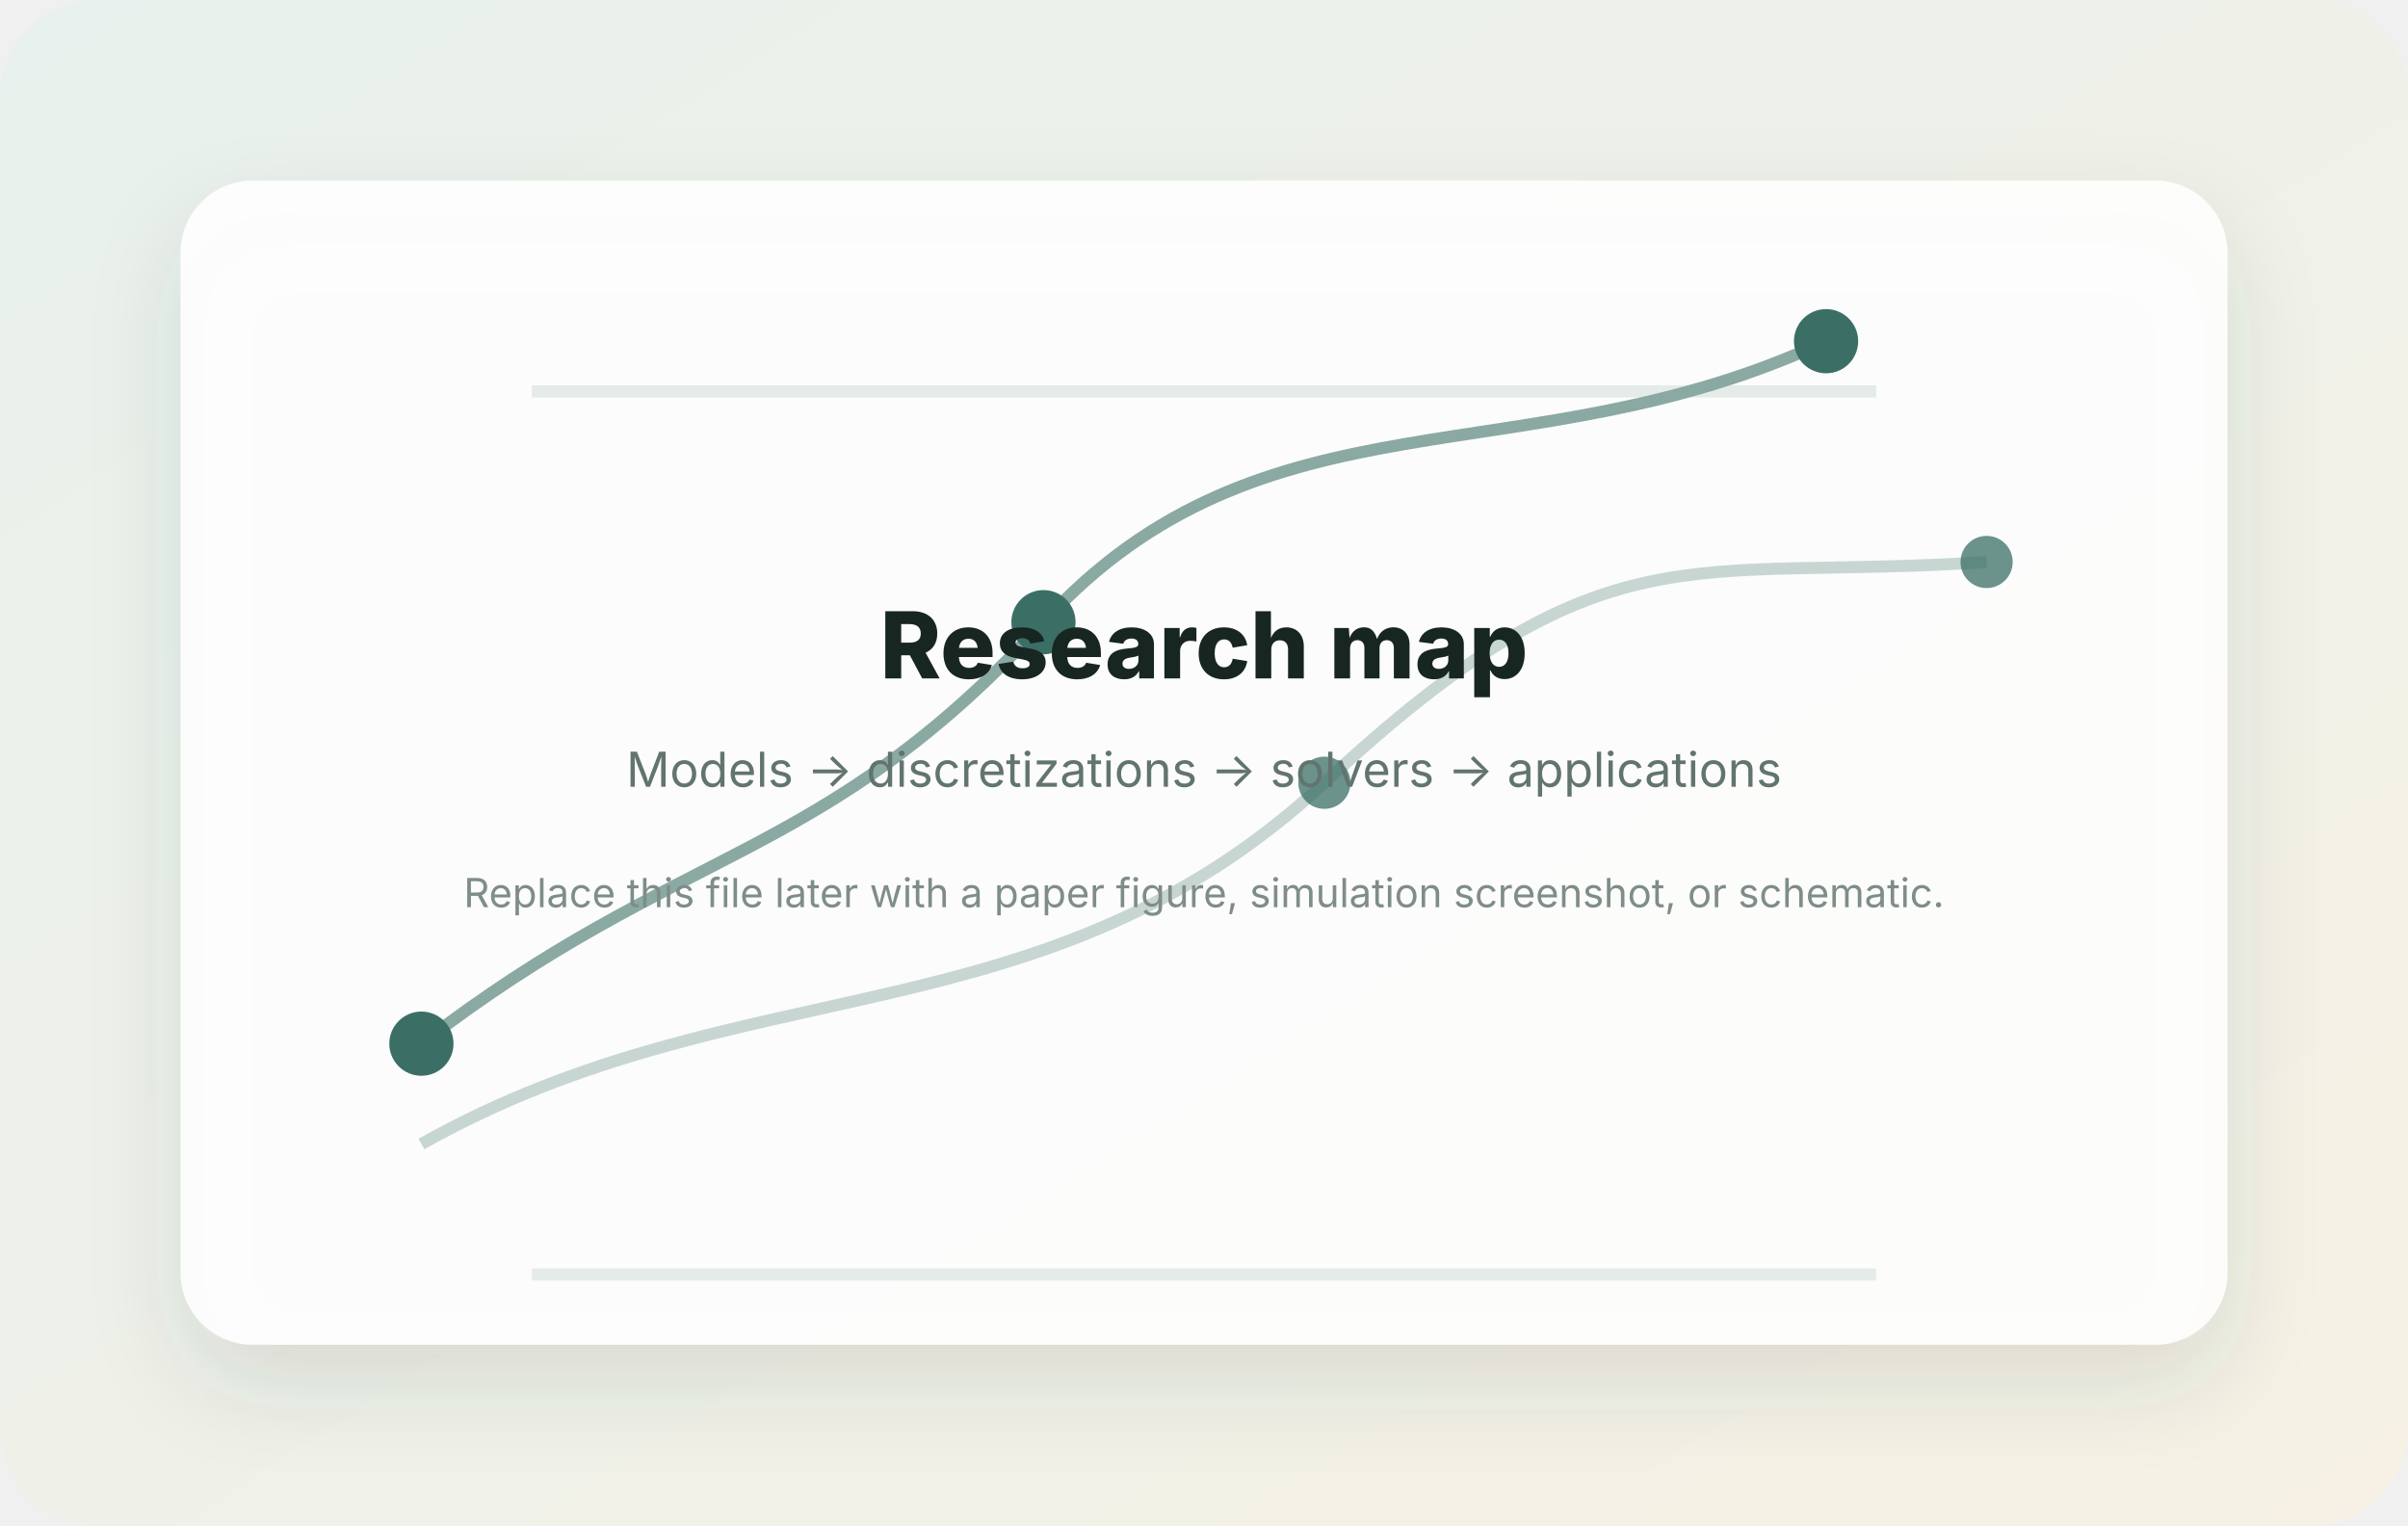
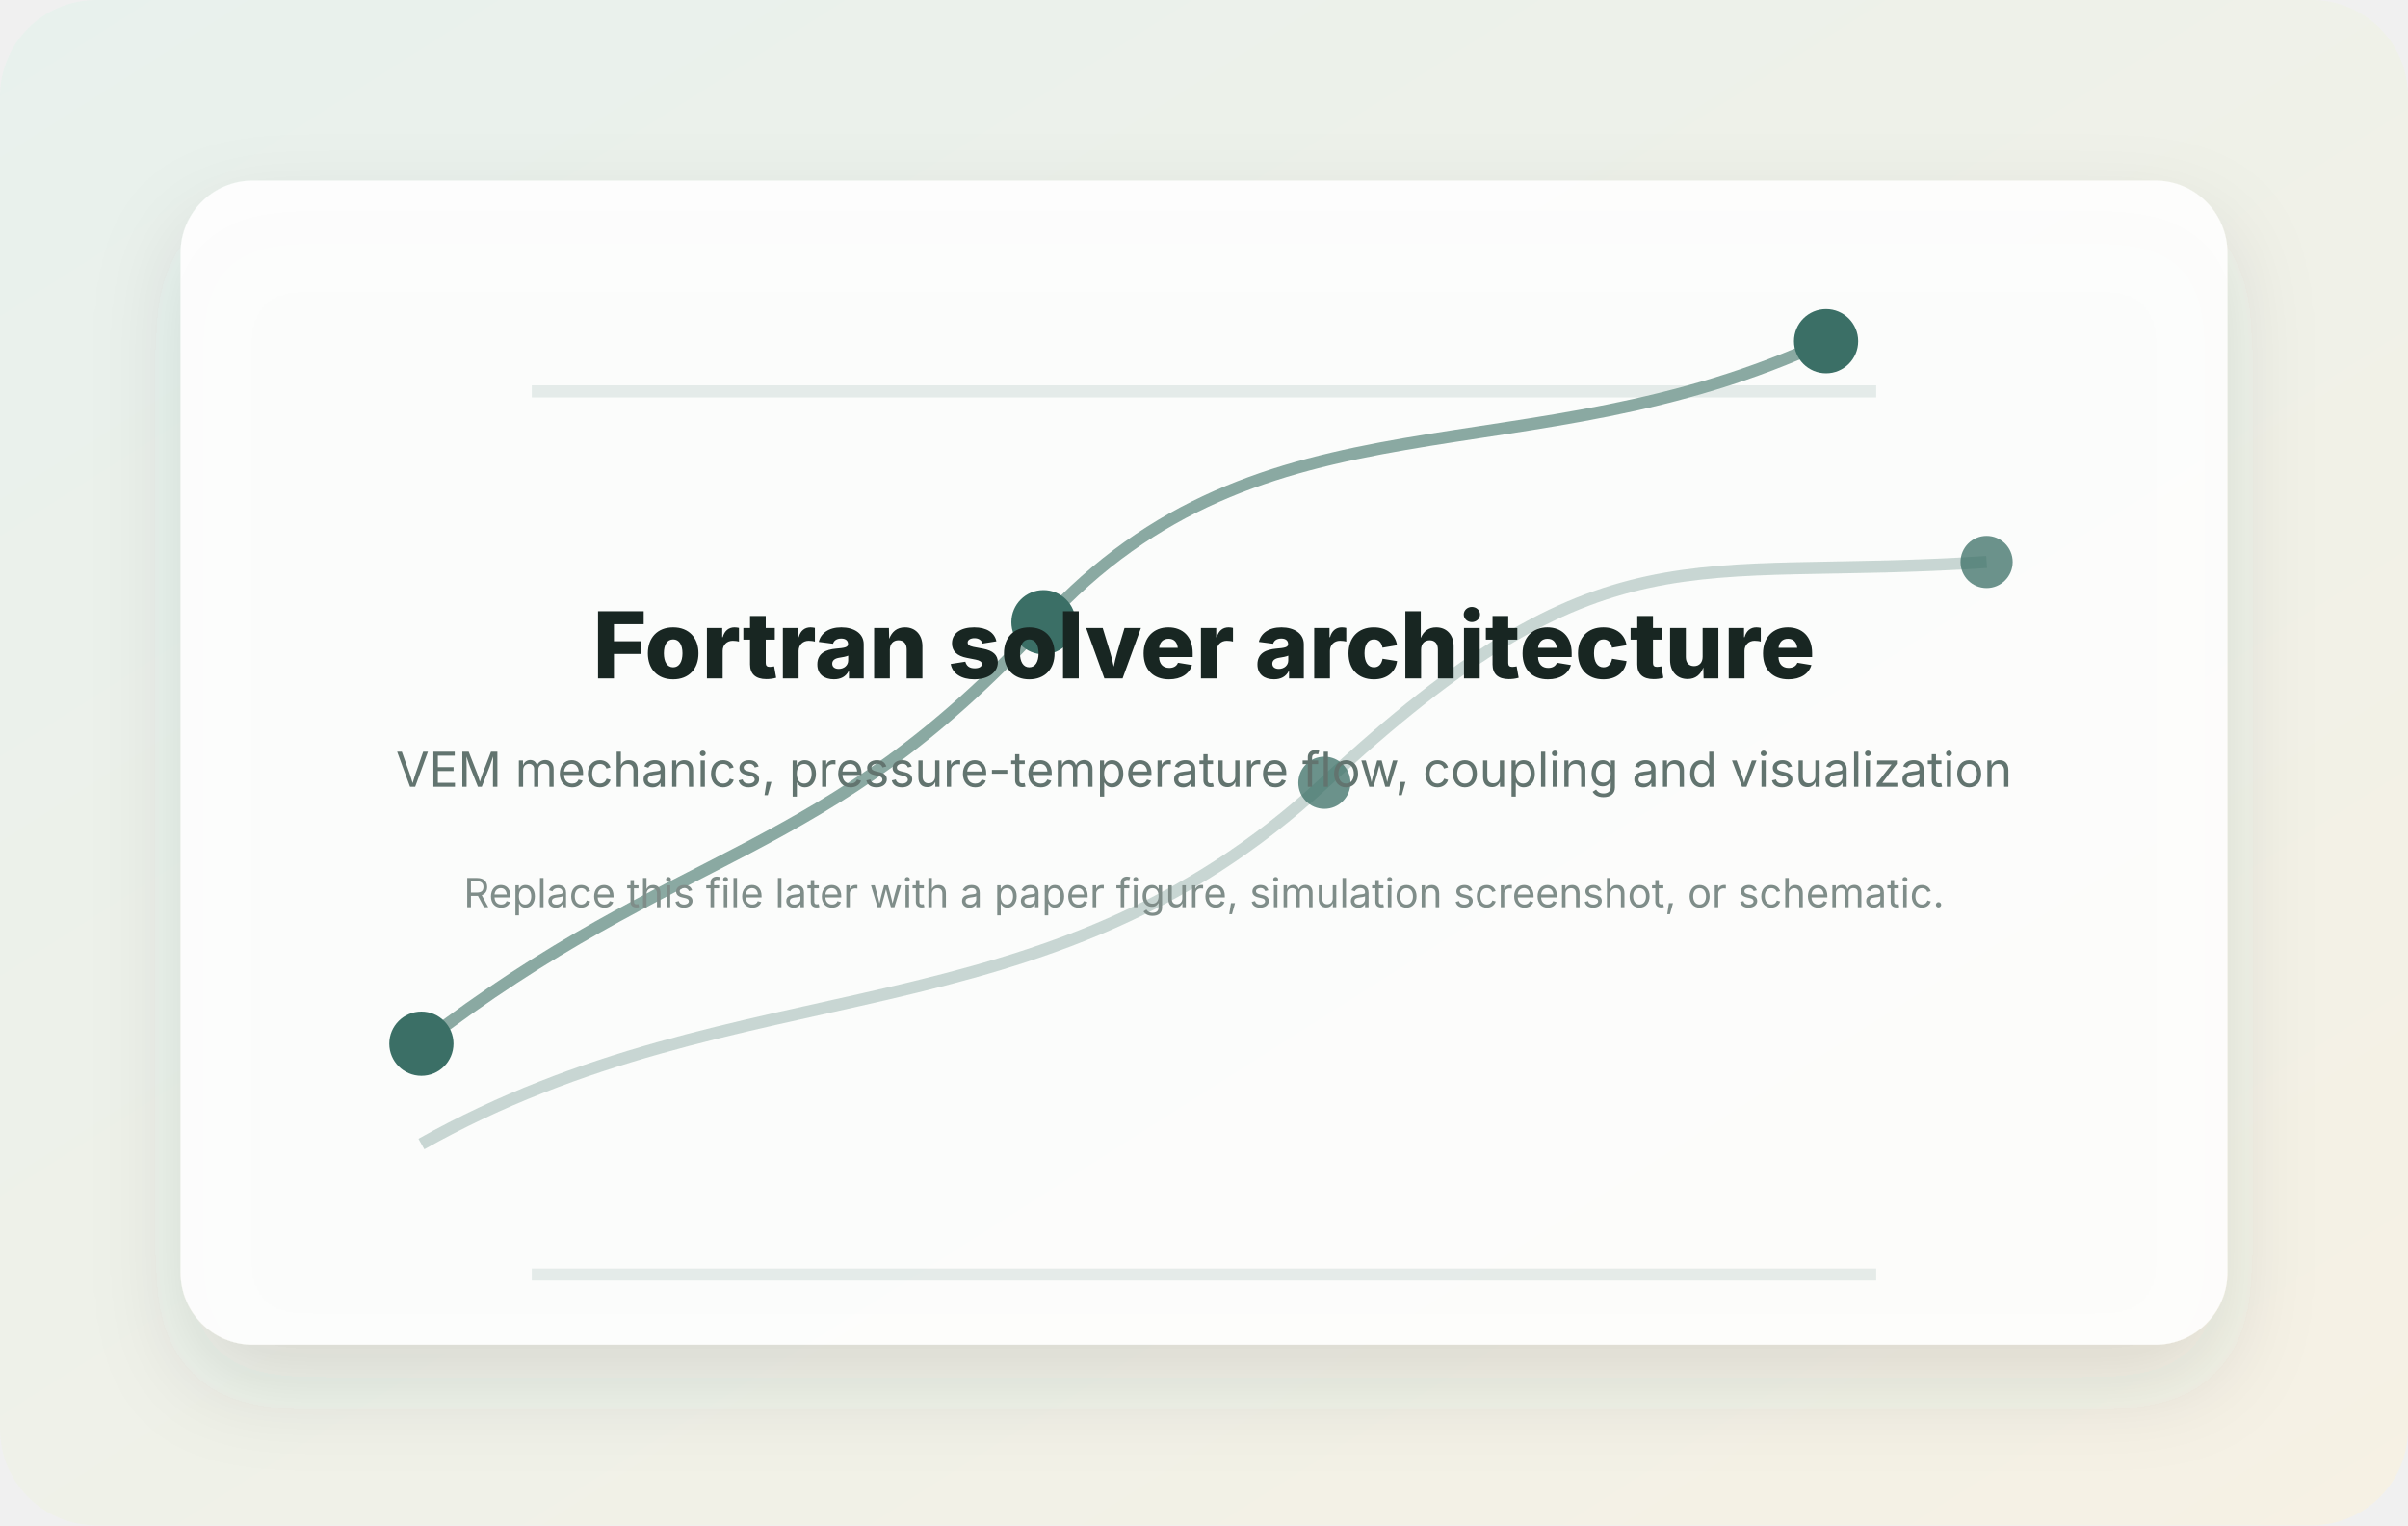
<svg xmlns="http://www.w3.org/2000/svg" width="1200" height="760" viewBox="0 0 1200 760" role="img" aria-labelledby="title desc">
  <defs>
    <linearGradient id="g" x1="0" x2="1" y1="0" y2="1">
      <stop offset="0" stop-color="#e8f1ed" />
      <stop offset="1" stop-color="#f6f1e4" />
    </linearGradient>
    <filter id="shadow" x="-20%" y="-20%" width="140%" height="140%">
      <feDropShadow dx="0" dy="20" stdDeviation="22" flood-color="#29433f" flood-opacity="0.14" />
    </filter>
  </defs>
  <rect width="1200" height="760" rx="48" fill="url(#g)" />
  <g filter="url(#shadow)">
    <rect x="90" y="90" width="1020" height="580" rx="36" fill="#ffffff" opacity="0.88" />
  </g>
  <g fill="none" stroke="#84a59d" stroke-width="6" opacity="0.95">
    <path d="M210 520 C340 420, 410 430, 520 310 S760 240, 910 170" />
    <path d="M210 570 C370 480, 520 520, 660 390 S840 290, 990 280" opacity="0.45" />
    <path d="M265 195 h670" opacity="0.20" />
    <path d="M265 635 h670" opacity="0.20" />
  </g>
  <g fill="#3b6f66">
    <circle cx="210" cy="520" r="16" />
    <circle cx="520" cy="310" r="16" />
    <circle cx="910" cy="170" r="16" />
    <circle cx="660" cy="390" r="13" opacity="0.75" />
    <circle cx="990" cy="280" r="13" opacity="0.75" />
  </g>
  <g font-family="ui-sans-serif, -apple-system, BlinkMacSystemFont, 'Segoe UI', sans-serif" text-anchor="middle">
-     <text x="600" y="338" font-size="46" font-weight="800" fill="#182622">Research map</text>
-     <text x="600" y="392" font-size="24" fill="#62746f">Models → discretizations → solvers → applications</text>
+     <text x="600" y="338" font-size="46" font-weight="800" fill="#182622">Fortran solver architecture</text>
+     <text x="600" y="392" font-size="24" fill="#62746f">VEM mechanics, pressure-temperature flow, coupling and visualization</text>
    <text x="600" y="452" font-size="20" fill="#7f8d89">Replace this file later with a paper figure, simulation screenshot, or schematic.</text>
  </g>
</svg>
